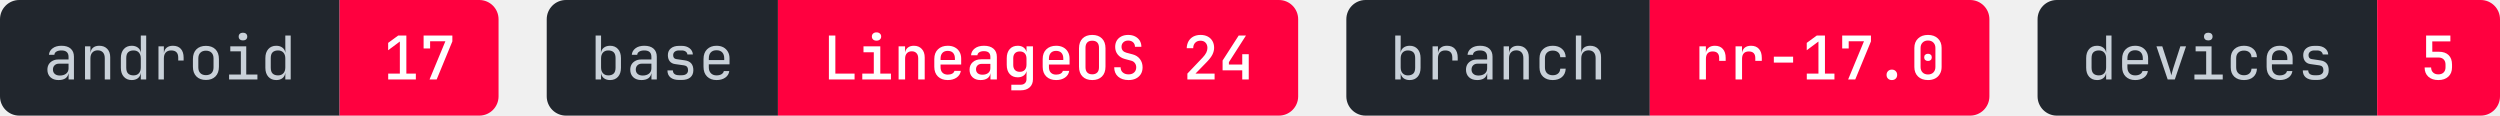
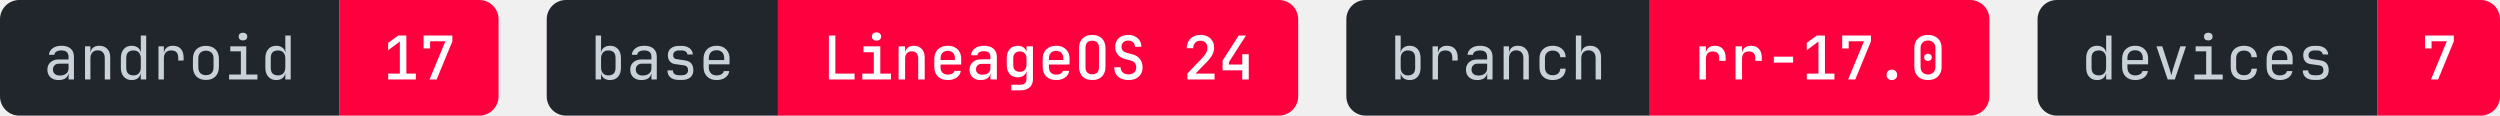
- <svg xmlns="http://www.w3.org/2000/svg" width="519" height="24" viewBox="0 0 519 24" role="img" aria-label="android 17 · base LineageOS 24 · branch rr-17.0 · devices 5">
+ <svg xmlns="http://www.w3.org/2000/svg" width="519" height="24" viewBox="0 0 519 24" role="img" aria-label="android 17 · base LineageOS 24 · branch rr-17.0 · devices 7">
  <g transform="translate(0.00 0)">
    <clipPath id="c0">
      <rect width="103.50" height="24" rx="4" />
    </clipPath>
    <g clip-path="url(#c0)">
      <rect width="70.50" height="24" fill="#21262d" />
      <rect x="70.50" width="33.00" height="24" fill="#FF003F" />
    </g>
    <path fill="#c9d1d9" d="M12.15 16.62Q11.09 16.62 10.46 16.03Q9.84 15.44 9.84 14.47Q9.84 13.84 10.12 13.36Q10.41 12.89 10.93 12.62Q11.44 12.35 12.1 12.35H14.23V11.81Q14.23 10.47 12.76 10.47Q12.11 10.47 11.71 10.71Q11.31 10.95 11.29 11.38H10.16Q10.22 10.56 10.92 10.03Q11.61 9.5 12.76 9.5Q14.01 9.5 14.68 10.1Q15.35 10.7 15.35 11.77V16.5H14.24V15.25H14.21Q14.11 15.89 13.58 16.26Q13.04 16.62 12.15 16.62ZM12.43 15.68Q13.25 15.68 13.74 15.28Q14.23 14.88 14.23 14.19V13.22H12.22Q11.68 13.22 11.33 13.56Q10.99 13.89 10.99 14.44Q10.99 15.01 11.37 15.34Q11.75 15.68 12.43 15.68ZM17.65 16.5V9.62H18.77V10.94H18.79Q18.88 10.25 19.35 9.88Q19.82 9.5 20.61 9.5Q21.65 9.5 22.26 10.14Q22.88 10.77 22.88 11.88V16.5H21.75V12.07Q21.75 11.29 21.36 10.87Q20.96 10.45 20.29 10.45Q19.59 10.45 19.18 10.89Q18.77 11.32 18.77 12.12V16.5ZM27.35 16.62Q26.32 16.62 25.71 15.94Q25.09 15.25 25.09 14.07V12.06Q25.09 10.88 25.7 10.19Q26.31 9.5 27.35 9.5Q28.12 9.5 28.63 9.89Q29.14 10.27 29.24 10.94H29.25L29.23 9.38V7.38H30.35V16.5H29.23V15.19H29.21Q29.12 15.86 28.62 16.24Q28.12 16.62 27.35 16.62ZM27.73 15.65Q28.43 15.65 28.83 15.21Q29.23 14.78 29.23 14V12.12Q29.23 11.35 28.83 10.91Q28.43 10.47 27.73 10.47Q27.01 10.47 26.61 10.84Q26.21 11.21 26.21 12.06V14.06Q26.21 14.9 26.61 15.28Q27.01 15.65 27.73 15.65ZM32.9 16.5V9.62H34.02V10.94H34.05Q34.14 10.27 34.61 9.89Q35.09 9.5 35.89 9.5Q36.96 9.5 37.54 10.14Q38.12 10.79 38.12 11.97V12.56H37V11.97Q37 10.47 35.54 10.47Q34.8 10.47 34.41 10.9Q34.02 11.32 34.02 12.12V16.5ZM42.75 16.6Q41.51 16.6 40.78 15.88Q40.05 15.15 40.05 13.85V12.27Q40.05 10.96 40.77 10.24Q41.5 9.52 42.75 9.52Q44 9.52 44.73 10.24Q45.45 10.96 45.45 12.27V13.85Q45.45 15.15 44.72 15.88Q43.99 16.6 42.75 16.6ZM42.75 15.6Q43.49 15.6 43.91 15.19Q44.33 14.78 44.33 13.97V12.15Q44.33 11.35 43.91 10.94Q43.49 10.52 42.75 10.52Q42.02 10.52 41.6 10.94Q41.17 11.35 41.17 12.15V13.97Q41.17 14.78 41.6 15.19Q42.02 15.6 42.75 15.6ZM47.56 16.5V15.47H50V10.65H47.81V9.62H51.12V15.47H53.44V16.5ZM50.44 8.39Q50.02 8.39 49.79 8.18Q49.55 7.96 49.55 7.6Q49.55 7.22 49.79 7.01Q50.02 6.79 50.44 6.79Q50.85 6.79 51.09 7.01Q51.33 7.22 51.33 7.6Q51.33 7.96 51.09 8.18Q50.85 8.39 50.44 8.39ZM57.35 16.62Q56.33 16.62 55.71 15.94Q55.09 15.25 55.09 14.07V12.06Q55.09 10.88 55.7 10.19Q56.31 9.5 57.35 9.5Q58.12 9.5 58.63 9.89Q59.14 10.27 59.24 10.94H59.25L59.23 9.38V7.38H60.35V16.5H59.23V15.19H59.21Q59.12 15.86 58.62 16.24Q58.12 16.62 57.35 16.62ZM57.73 15.65Q58.42 15.65 58.83 15.21Q59.23 14.78 59.23 14V12.12Q59.23 11.35 58.83 10.91Q58.42 10.47 57.73 10.47Q57.01 10.47 56.61 10.84Q56.21 11.21 56.21 12.06V14.06Q56.21 14.9 56.61 15.28Q57.01 15.65 57.73 15.65Z" />
    <path fill="#ffffff" d="M80.59 16.5V15.28H83.01V8.62L80.58 10.43V8.9L82.66 7.38H84.36V15.28H86.33V16.5ZM89.17 16.5 92.46 8.57H89.29V10.06H87.94V7.38H93.91V8.59L90.65 16.5Z" />
  </g>
  <g transform="translate(113.50 0)">
    <clipPath id="c1">
      <rect width="156.00" height="24" rx="4" />
    </clipPath>
    <g clip-path="url(#c1)">
      <rect width="48.00" height="24" fill="#21262d" />
      <rect x="48.00" width="108.00" height="24" fill="#FF003F" />
    </g>
    <path fill="#c9d1d9" d="M13.15 16.62Q12.38 16.62 11.88 16.24Q11.38 15.86 11.29 15.19H11.28V16.5H10.15V7.38H11.28V9.38L11.25 10.94H11.26Q11.36 10.27 11.87 9.89Q12.38 9.5 13.15 9.5Q14.19 9.5 14.8 10.19Q15.41 10.88 15.41 12.06V14.07Q15.41 15.25 14.8 15.94Q14.19 16.62 13.15 16.62ZM12.78 15.65Q13.49 15.65 13.89 15.28Q14.29 14.9 14.29 14.06V12.06Q14.29 11.21 13.89 10.84Q13.49 10.47 12.78 10.47Q12.09 10.47 11.68 10.91Q11.28 11.35 11.28 12.12V14Q11.28 14.78 11.68 15.21Q12.09 15.65 12.78 15.65ZM19.65 16.62Q18.59 16.62 17.96 16.03Q17.34 15.44 17.34 14.47Q17.34 13.84 17.62 13.36Q17.91 12.89 18.43 12.62Q18.94 12.35 19.6 12.35H21.73V11.81Q21.73 10.47 20.26 10.47Q19.61 10.47 19.21 10.71Q18.81 10.95 18.79 11.38H17.66Q17.73 10.56 18.42 10.03Q19.11 9.5 20.26 9.5Q21.51 9.5 22.18 10.1Q22.85 10.7 22.85 11.77V16.5H21.74V15.25H21.71Q21.61 15.89 21.08 16.26Q20.54 16.62 19.65 16.62ZM19.93 15.68Q20.75 15.68 21.24 15.28Q21.73 14.88 21.73 14.19V13.22H19.73Q19.18 13.22 18.83 13.56Q18.49 13.89 18.49 14.44Q18.49 15.01 18.87 15.34Q19.25 15.68 19.93 15.68ZM27.48 16.6Q26.32 16.6 25.69 16.08Q25.06 15.56 25.06 14.61H26.19Q26.19 15.09 26.52 15.36Q26.86 15.62 27.48 15.62H28.02Q28.65 15.62 28.99 15.35Q29.34 15.07 29.34 14.57Q29.34 13.69 28.52 13.57L26.62 13.3Q25.93 13.2 25.54 12.72Q25.15 12.24 25.15 11.45Q25.15 10.55 25.77 10.04Q26.39 9.52 27.48 9.52H28.02Q29.02 9.52 29.66 10.02Q30.29 10.51 30.34 11.31H29.2Q29.18 10.95 28.86 10.71Q28.54 10.47 28.02 10.47H27.48Q26.9 10.47 26.57 10.74Q26.25 11 26.25 11.45Q26.25 12.18 26.91 12.27L28.69 12.53Q30.44 12.78 30.44 14.57Q30.44 15.54 29.81 16.07Q29.18 16.6 28.02 16.6ZM35.25 16.62Q34.04 16.62 33.29 15.89Q32.55 15.16 32.55 13.88V12.25Q32.55 10.96 33.29 10.23Q34.04 9.5 35.25 9.5Q36.06 9.5 36.67 9.82Q37.27 10.15 37.61 10.74Q37.95 11.32 37.95 12.12V13.35H33.65V14Q33.65 14.76 34.09 15.21Q34.52 15.65 35.25 15.65Q35.88 15.65 36.28 15.41Q36.69 15.16 36.77 14.75H37.9Q37.79 15.61 37.06 16.12Q36.34 16.62 35.25 16.62ZM33.65 12.47H36.85V12.12Q36.85 11.31 36.43 10.87Q36.01 10.43 35.25 10.43Q34.49 10.43 34.07 10.87Q33.65 11.31 33.65 12.12Z" />
    <path fill="#ffffff" d="M58.58 16.5V7.38H59.92V15.28H63.91V16.5ZM65.51 16.5V15.28H67.9V10.85H65.76V9.62H69.25V15.28H71.46V16.5ZM68.46 8.44Q68.03 8.44 67.76 8.21Q67.5 7.97 67.5 7.59Q67.5 7.19 67.76 6.96Q68.03 6.72 68.46 6.72Q68.9 6.72 69.16 6.96Q69.43 7.19 69.43 7.59Q69.43 7.97 69.16 8.21Q68.9 8.44 68.46 8.44ZM73.05 16.5V9.62H74.39V10.94Q74.49 10.26 74.97 9.88Q75.45 9.5 76.22 9.5Q77.25 9.5 77.86 10.16Q78.47 10.81 78.47 11.93V16.5H77.12V12.12Q77.12 11.41 76.76 11.03Q76.4 10.65 75.78 10.65Q75.14 10.65 74.77 11.05Q74.4 11.45 74.4 12.16V16.5ZM83.25 16.62Q81.99 16.62 81.22 15.89Q80.46 15.15 80.46 13.88V12.25Q80.46 10.97 81.22 10.24Q81.99 9.5 83.25 9.5Q84.1 9.5 84.72 9.83Q85.35 10.16 85.69 10.76Q86.04 11.36 86.04 12.16V13.4H81.76V13.96Q81.76 14.69 82.16 15.09Q82.56 15.49 83.25 15.49Q83.81 15.49 84.19 15.28Q84.56 15.07 84.64 14.71H85.97Q85.84 15.59 85.09 16.11Q84.35 16.62 83.25 16.62ZM81.76 12.16V12.45H84.74V12.15Q84.74 11.39 84.35 10.97Q83.96 10.56 83.25 10.56Q82.54 10.56 82.15 10.98Q81.76 11.4 81.76 12.16ZM90.06 16.62Q89.01 16.62 88.39 16.03Q87.78 15.44 87.78 14.47Q87.78 13.5 88.44 12.91Q89.1 12.31 90.2 12.31H92.1V11.81Q92.1 10.62 90.76 10.62Q90.16 10.62 89.8 10.85Q89.44 11.07 89.41 11.47H88.09Q88.15 10.61 88.86 10.06Q89.58 9.5 90.78 9.5Q92.05 9.5 92.75 10.11Q93.45 10.71 93.45 11.8V16.5H92.12V15.21H92.11Q92.03 15.88 91.49 16.25Q90.95 16.62 90.06 16.62ZM90.45 15.51Q91.21 15.51 91.66 15.14Q92.1 14.78 92.1 14.15V13.26H90.3Q89.76 13.26 89.44 13.57Q89.12 13.89 89.12 14.38Q89.12 14.9 89.47 15.21Q89.83 15.51 90.45 15.51ZM96.45 18.75V17.59H98.39Q98.95 17.59 99.28 17.27Q99.6 16.96 99.6 16.43V15.91L99.62 14.76Q99.46 15.38 98.98 15.71Q98.5 16.05 97.79 16.05Q96.72 16.05 96.11 15.36Q95.5 14.68 95.5 13.47V12.09Q95.5 10.9 96.11 10.2Q96.72 9.5 97.79 9.5Q98.5 9.5 98.97 9.84Q99.45 10.18 99.61 10.79V9.62H100.94V16.45Q100.94 17.51 100.26 18.13Q99.58 18.75 98.4 18.75ZM98.22 14.91Q98.86 14.91 99.23 14.52Q99.6 14.12 99.6 13.41V12.16Q99.6 11.46 99.23 11.07Q98.86 10.68 98.22 10.68Q97.56 10.68 97.21 11.05Q96.85 11.43 96.85 12.07V13.5Q96.85 14.16 97.21 14.54Q97.56 14.91 98.22 14.91ZM105.75 16.62Q104.49 16.62 103.72 15.89Q102.96 15.15 102.96 13.88V12.25Q102.96 10.97 103.72 10.24Q104.49 9.5 105.75 9.5Q106.6 9.5 107.22 9.83Q107.85 10.16 108.19 10.76Q108.54 11.36 108.54 12.16V13.4H104.26V13.96Q104.26 14.69 104.66 15.09Q105.06 15.49 105.75 15.49Q106.31 15.49 106.69 15.28Q107.06 15.07 107.14 14.71H108.47Q108.34 15.59 107.59 16.11Q106.85 16.62 105.75 16.62ZM104.26 12.16V12.45H107.24V12.15Q107.24 11.39 106.85 10.97Q106.46 10.56 105.75 10.56Q105.04 10.56 104.65 10.98Q104.26 11.4 104.26 12.16ZM113.25 16.62Q111.97 16.62 111.24 15.89Q110.5 15.16 110.5 13.84V10.04Q110.5 8.71 111.24 7.98Q111.97 7.25 113.25 7.25Q114.53 7.25 115.26 7.98Q116 8.71 116 10.02V13.84Q116 15.16 115.26 15.89Q114.53 16.62 113.25 16.62ZM113.25 15.43Q113.92 15.43 114.29 15.05Q114.65 14.68 114.65 13.96V9.91Q114.65 9.2 114.29 8.82Q113.94 8.45 113.25 8.45Q112.56 8.45 112.21 8.82Q111.85 9.2 111.85 9.91V13.96Q111.85 14.68 112.21 15.05Q112.58 15.43 113.25 15.43ZM120.79 16.62Q119.44 16.62 118.62 15.91Q117.81 15.2 117.81 13.96H119.14Q119.14 14.65 119.59 15.04Q120.04 15.44 120.79 15.44Q121.53 15.44 121.95 15.04Q122.38 14.64 122.38 13.97Q122.38 13.47 122.1 13.1Q121.83 12.72 121.31 12.59L120 12.24Q119.08 11.99 118.54 11.32Q118.01 10.66 118.01 9.74Q118.01 8.99 118.34 8.43Q118.67 7.88 119.29 7.56Q119.9 7.25 120.71 7.25Q121.53 7.25 122.14 7.56Q122.76 7.88 123.11 8.43Q123.45 8.99 123.45 9.72H122.12Q122.12 9.14 121.73 8.78Q121.34 8.42 120.71 8.42Q120.09 8.42 119.71 8.78Q119.33 9.14 119.33 9.71Q119.33 10.18 119.58 10.49Q119.84 10.8 120.3 10.93L121.65 11.29Q122.6 11.54 123.15 12.26Q123.7 12.99 123.7 13.97Q123.7 14.79 123.34 15.38Q122.97 15.97 122.32 16.3Q121.67 16.62 120.79 16.62ZM133 16.5V15.28L136.16 11.96Q136.69 11.4 136.93 10.91Q137.16 10.43 137.16 9.96Q137.16 9.27 136.77 8.86Q136.39 8.45 135.71 8.45Q135.03 8.45 134.62 8.88Q134.21 9.3 134.21 10.01H132.86Q132.89 9.18 133.24 8.56Q133.6 7.94 134.24 7.59Q134.89 7.25 135.74 7.25Q136.59 7.25 137.22 7.58Q137.85 7.91 138.2 8.51Q138.55 9.11 138.55 9.93Q138.55 10.6 138.21 11.31Q137.86 12.02 137.05 12.85L134.68 15.28H138.65V16.5ZM144.39 16.5V14.6H140.31V12.57L143.65 7.38H145.16L141.62 12.91V13.39H144.39V11.25H145.74V16.5Z" />
  </g>
  <g transform="translate(279.50 0)">
    <clipPath id="c2">
      <rect width="133.50" height="24" rx="4" />
    </clipPath>
    <g clip-path="url(#c2)">
      <rect width="63.00" height="24" fill="#21262d" />
      <rect x="63.00" width="70.50" height="24" fill="#FF003F" />
    </g>
    <path fill="#c9d1d9" d="M13.15 16.62Q12.38 16.62 11.88 16.24Q11.38 15.86 11.29 15.19H11.28V16.5H10.15V7.38H11.28V9.38L11.25 10.94H11.26Q11.36 10.27 11.87 9.89Q12.38 9.5 13.15 9.5Q14.19 9.5 14.8 10.19Q15.41 10.88 15.41 12.06V14.07Q15.41 15.25 14.8 15.94Q14.19 16.62 13.15 16.62ZM12.78 15.65Q13.49 15.65 13.89 15.28Q14.29 14.9 14.29 14.06V12.06Q14.29 11.21 13.89 10.84Q13.49 10.47 12.78 10.47Q12.09 10.47 11.68 10.91Q11.28 11.35 11.28 12.12V14Q11.28 14.78 11.68 15.21Q12.09 15.65 12.78 15.65ZM17.9 16.5V9.62H19.02V10.94H19.05Q19.14 10.27 19.61 9.89Q20.09 9.5 20.89 9.5Q21.96 9.5 22.54 10.14Q23.12 10.79 23.12 11.97V12.56H22V11.97Q22 10.47 20.54 10.47Q19.8 10.47 19.41 10.9Q19.02 11.32 19.02 12.12V16.5ZM27.15 16.62Q26.09 16.62 25.46 16.03Q24.84 15.44 24.84 14.47Q24.84 13.84 25.12 13.36Q25.41 12.89 25.93 12.62Q26.44 12.35 27.1 12.35H29.23V11.81Q29.23 10.47 27.76 10.47Q27.11 10.47 26.71 10.71Q26.31 10.95 26.29 11.38H25.16Q25.23 10.56 25.92 10.03Q26.61 9.5 27.76 9.5Q29.01 9.5 29.68 10.1Q30.35 10.7 30.35 11.77V16.5H29.24V15.25H29.21Q29.11 15.89 28.58 16.26Q28.04 16.62 27.15 16.62ZM27.43 15.68Q28.25 15.68 28.74 15.28Q29.23 14.88 29.23 14.19V13.22H27.23Q26.68 13.22 26.33 13.56Q25.99 13.89 25.99 14.44Q25.99 15.01 26.37 15.34Q26.75 15.68 27.43 15.68ZM32.65 16.5V9.62H33.77V10.94H33.79Q33.88 10.25 34.35 9.88Q34.83 9.5 35.61 9.5Q36.65 9.5 37.26 10.14Q37.88 10.77 37.88 11.88V16.5H36.75V12.07Q36.75 11.29 36.36 10.87Q35.96 10.45 35.29 10.45Q34.59 10.45 34.18 10.89Q33.77 11.32 33.77 12.12V16.5ZM42.85 16.62Q41.6 16.62 40.85 15.93Q40.1 15.22 40.1 14V12.12Q40.1 10.9 40.85 10.2Q41.6 9.5 42.85 9.5Q44.04 9.5 44.77 10.14Q45.5 10.77 45.54 11.88H44.41Q44.38 11.21 43.96 10.86Q43.55 10.5 42.85 10.5Q42.11 10.5 41.67 10.92Q41.23 11.34 41.23 12.11V14Q41.23 14.78 41.67 15.2Q42.11 15.62 42.85 15.62Q43.55 15.62 43.96 15.26Q44.38 14.9 44.41 14.25H45.54Q45.5 15.35 44.77 15.99Q44.04 16.62 42.85 16.62ZM47.65 16.5V7.38H48.77V10.94H48.79Q48.88 10.25 49.35 9.88Q49.83 9.5 50.61 9.5Q51.65 9.5 52.26 10.14Q52.88 10.77 52.88 11.88V16.5H51.75V12.06Q51.75 11.29 51.36 10.87Q50.96 10.45 50.29 10.45Q49.59 10.45 49.18 10.89Q48.77 11.32 48.77 12.12V16.5Z" />
    <path fill="#ffffff" d="M73.3 16.5V9.62H74.64V10.97Q74.74 10.29 75.22 9.89Q75.71 9.5 76.51 9.5Q77.58 9.5 78.16 10.16Q78.75 10.82 78.75 12.02V12.64H77.4V12.06Q77.4 10.68 76.04 10.68Q75.36 10.68 75.01 11.07Q74.65 11.46 74.65 12.21V16.5ZM80.8 16.5V9.62H82.14V10.97Q82.24 10.29 82.72 9.89Q83.21 9.5 84.01 9.5Q85.08 9.5 85.66 10.16Q86.25 10.82 86.25 12.02V12.64H84.9V12.06Q84.9 10.68 83.54 10.68Q82.86 10.68 82.51 11.07Q82.15 11.46 82.15 12.21V16.5ZM88.75 12.99V11.76H92.75V12.99ZM95.59 16.5V15.28H98.01V8.62L95.58 10.43V8.9L97.66 7.38H99.36V15.28H101.33V16.5ZM104.17 16.5 107.46 8.57H104.29V10.06H102.94V7.38H108.91V8.59L105.65 16.5ZM113.25 16.62Q112.76 16.62 112.46 16.33Q112.15 16.04 112.15 15.55Q112.15 15.06 112.46 14.76Q112.76 14.45 113.25 14.45Q113.74 14.45 114.04 14.76Q114.35 15.06 114.35 15.55Q114.35 16.04 114.04 16.33Q113.74 16.62 113.25 16.62ZM120.75 16.62Q119.45 16.62 118.69 15.89Q117.92 15.15 117.92 13.91V9.95Q117.92 8.72 118.69 7.99Q119.45 7.25 120.75 7.25Q122.05 7.25 122.81 7.99Q123.58 8.72 123.58 9.95V13.91Q123.58 14.74 123.22 15.34Q122.88 15.95 122.24 16.29Q121.61 16.62 120.75 16.62ZM120.75 15.46Q121.45 15.46 121.87 15.04Q122.29 14.61 122.29 13.91V9.95Q122.29 9.26 121.87 8.84Q121.45 8.41 120.75 8.41Q120.05 8.41 119.63 8.84Q119.21 9.26 119.21 9.95V13.91Q119.21 14.61 119.63 15.04Q120.05 15.46 120.75 15.46ZM120.75 12.66Q120.4 12.66 120.18 12.46Q119.96 12.26 119.96 11.9Q119.96 11.55 120.18 11.36Q120.4 11.16 120.75 11.16Q121.1 11.16 121.32 11.36Q121.54 11.55 121.54 11.9Q121.54 12.26 121.32 12.46Q121.1 12.66 120.75 12.66Z" />
  </g>
  <g transform="translate(423.00 0)">
    <clipPath id="c3">
      <rect width="96.00" height="24" rx="4" />
    </clipPath>
    <g clip-path="url(#c3)">
      <rect width="70.50" height="24" fill="#21262d" />
      <rect x="70.50" width="25.50" height="24" fill="#FF003F" />
    </g>
    <path fill="#c9d1d9" d="M12.35 16.62Q11.32 16.62 10.71 15.94Q10.09 15.25 10.09 14.07V12.06Q10.09 10.88 10.7 10.19Q11.31 9.5 12.35 9.5Q13.12 9.5 13.63 9.89Q14.14 10.27 14.24 10.94H14.25L14.23 9.38V7.38H15.35V16.5H14.23V15.19H14.21Q14.12 15.86 13.62 16.24Q13.12 16.62 12.35 16.62ZM12.72 15.65Q13.43 15.65 13.83 15.21Q14.23 14.78 14.23 14V12.12Q14.23 11.35 13.83 10.91Q13.43 10.47 12.72 10.47Q12.01 10.47 11.61 10.84Q11.21 11.21 11.21 12.06V14.06Q11.21 14.9 11.61 15.28Q12.01 15.65 12.72 15.65ZM20.25 16.62Q19.04 16.62 18.29 15.89Q17.55 15.16 17.55 13.88V12.25Q17.55 10.96 18.29 10.23Q19.04 9.5 20.25 9.5Q21.06 9.5 21.67 9.82Q22.27 10.15 22.61 10.74Q22.95 11.32 22.95 12.12V13.35H18.65V14Q18.65 14.76 19.09 15.21Q19.52 15.65 20.25 15.65Q20.88 15.65 21.28 15.41Q21.69 15.16 21.77 14.75H22.9Q22.79 15.61 22.06 16.12Q21.34 16.62 20.25 16.62ZM18.65 12.47H21.85V12.12Q21.85 11.31 21.43 10.87Q21.01 10.43 20.25 10.43Q19.49 10.43 19.07 10.87Q18.65 11.31 18.65 12.12ZM27.01 16.5 24.68 9.62H25.89L27.39 14.25Q27.52 14.66 27.62 15.04Q27.73 15.43 27.77 15.64Q27.84 15.43 27.92 15.04Q28.01 14.66 28.14 14.25L29.64 9.62H30.82L28.49 16.5ZM32.56 16.5V15.47H35V10.65H32.81V9.62H36.12V15.47H38.44V16.5ZM35.44 8.39Q35.02 8.39 34.79 8.18Q34.55 7.96 34.55 7.6Q34.55 7.22 34.79 7.01Q35.02 6.79 35.44 6.79Q35.85 6.79 36.09 7.01Q36.33 7.22 36.33 7.6Q36.33 7.96 36.09 8.18Q35.85 8.39 35.44 8.39ZM42.85 16.62Q41.6 16.62 40.85 15.93Q40.1 15.22 40.1 14V12.12Q40.1 10.9 40.85 10.2Q41.6 9.5 42.85 9.5Q44.04 9.5 44.77 10.14Q45.5 10.77 45.54 11.88H44.41Q44.38 11.21 43.96 10.86Q43.55 10.5 42.85 10.5Q42.11 10.5 41.67 10.92Q41.23 11.34 41.23 12.11V14Q41.23 14.78 41.67 15.2Q42.11 15.62 42.85 15.62Q43.55 15.62 43.96 15.26Q44.38 14.9 44.41 14.25H45.54Q45.5 15.35 44.77 15.99Q44.04 16.62 42.85 16.62ZM50.25 16.62Q49.04 16.62 48.29 15.89Q47.55 15.16 47.55 13.88V12.25Q47.55 10.96 48.29 10.23Q49.04 9.5 50.25 9.5Q51.06 9.5 51.67 9.82Q52.27 10.15 52.61 10.74Q52.95 11.32 52.95 12.12V13.35H48.65V14Q48.65 14.76 49.09 15.21Q49.52 15.65 50.25 15.65Q50.88 15.65 51.28 15.41Q51.69 15.16 51.77 14.75H52.9Q52.79 15.61 52.06 16.12Q51.34 16.62 50.25 16.62ZM48.65 12.47H51.85V12.12Q51.85 11.31 51.43 10.87Q51.01 10.43 50.25 10.43Q49.49 10.43 49.07 10.87Q48.65 11.31 48.65 12.12ZM57.48 16.6Q56.33 16.6 55.69 16.08Q55.06 15.56 55.06 14.61H56.19Q56.19 15.09 56.52 15.36Q56.86 15.62 57.48 15.62H58.02Q58.65 15.62 58.99 15.35Q59.34 15.07 59.34 14.57Q59.34 13.69 58.52 13.57L56.62 13.3Q55.92 13.2 55.54 12.72Q55.15 12.24 55.15 11.45Q55.15 10.55 55.77 10.04Q56.39 9.52 57.48 9.52H58.02Q59.02 9.52 59.66 10.02Q60.29 10.51 60.34 11.31H59.2Q59.17 10.95 58.86 10.71Q58.54 10.47 58.02 10.47H57.48Q56.9 10.47 56.58 10.74Q56.25 11 56.25 11.45Q56.25 12.18 56.91 12.27L58.69 12.53Q60.44 12.78 60.44 14.57Q60.44 15.54 59.81 16.07Q59.17 16.6 58.02 16.6Z" />
-     <path fill="#ffffff" d="M83.19 16.62Q81.89 16.62 81.12 15.92Q80.35 15.21 80.35 14H81.7Q81.7 14.66 82.11 15.05Q82.51 15.44 83.2 15.44Q83.89 15.44 84.29 15.05Q84.69 14.66 84.69 13.97V13.4Q84.69 12.72 84.3 12.33Q83.91 11.94 83.24 11.94H80.66V7.38H85.7V8.6H81.94L81.95 10.74H83.3Q84.6 10.74 85.32 11.43Q86.04 12.12 86.04 13.4V13.97Q86.04 15.2 85.28 15.91Q84.51 16.62 83.19 16.62Z" />
+     <path fill="#ffffff" d="M81.67 16.5 84.96 8.57H81.79V10.06H80.44V7.38H86.41V8.59L83.15 16.5Z" />
  </g>
</svg>
